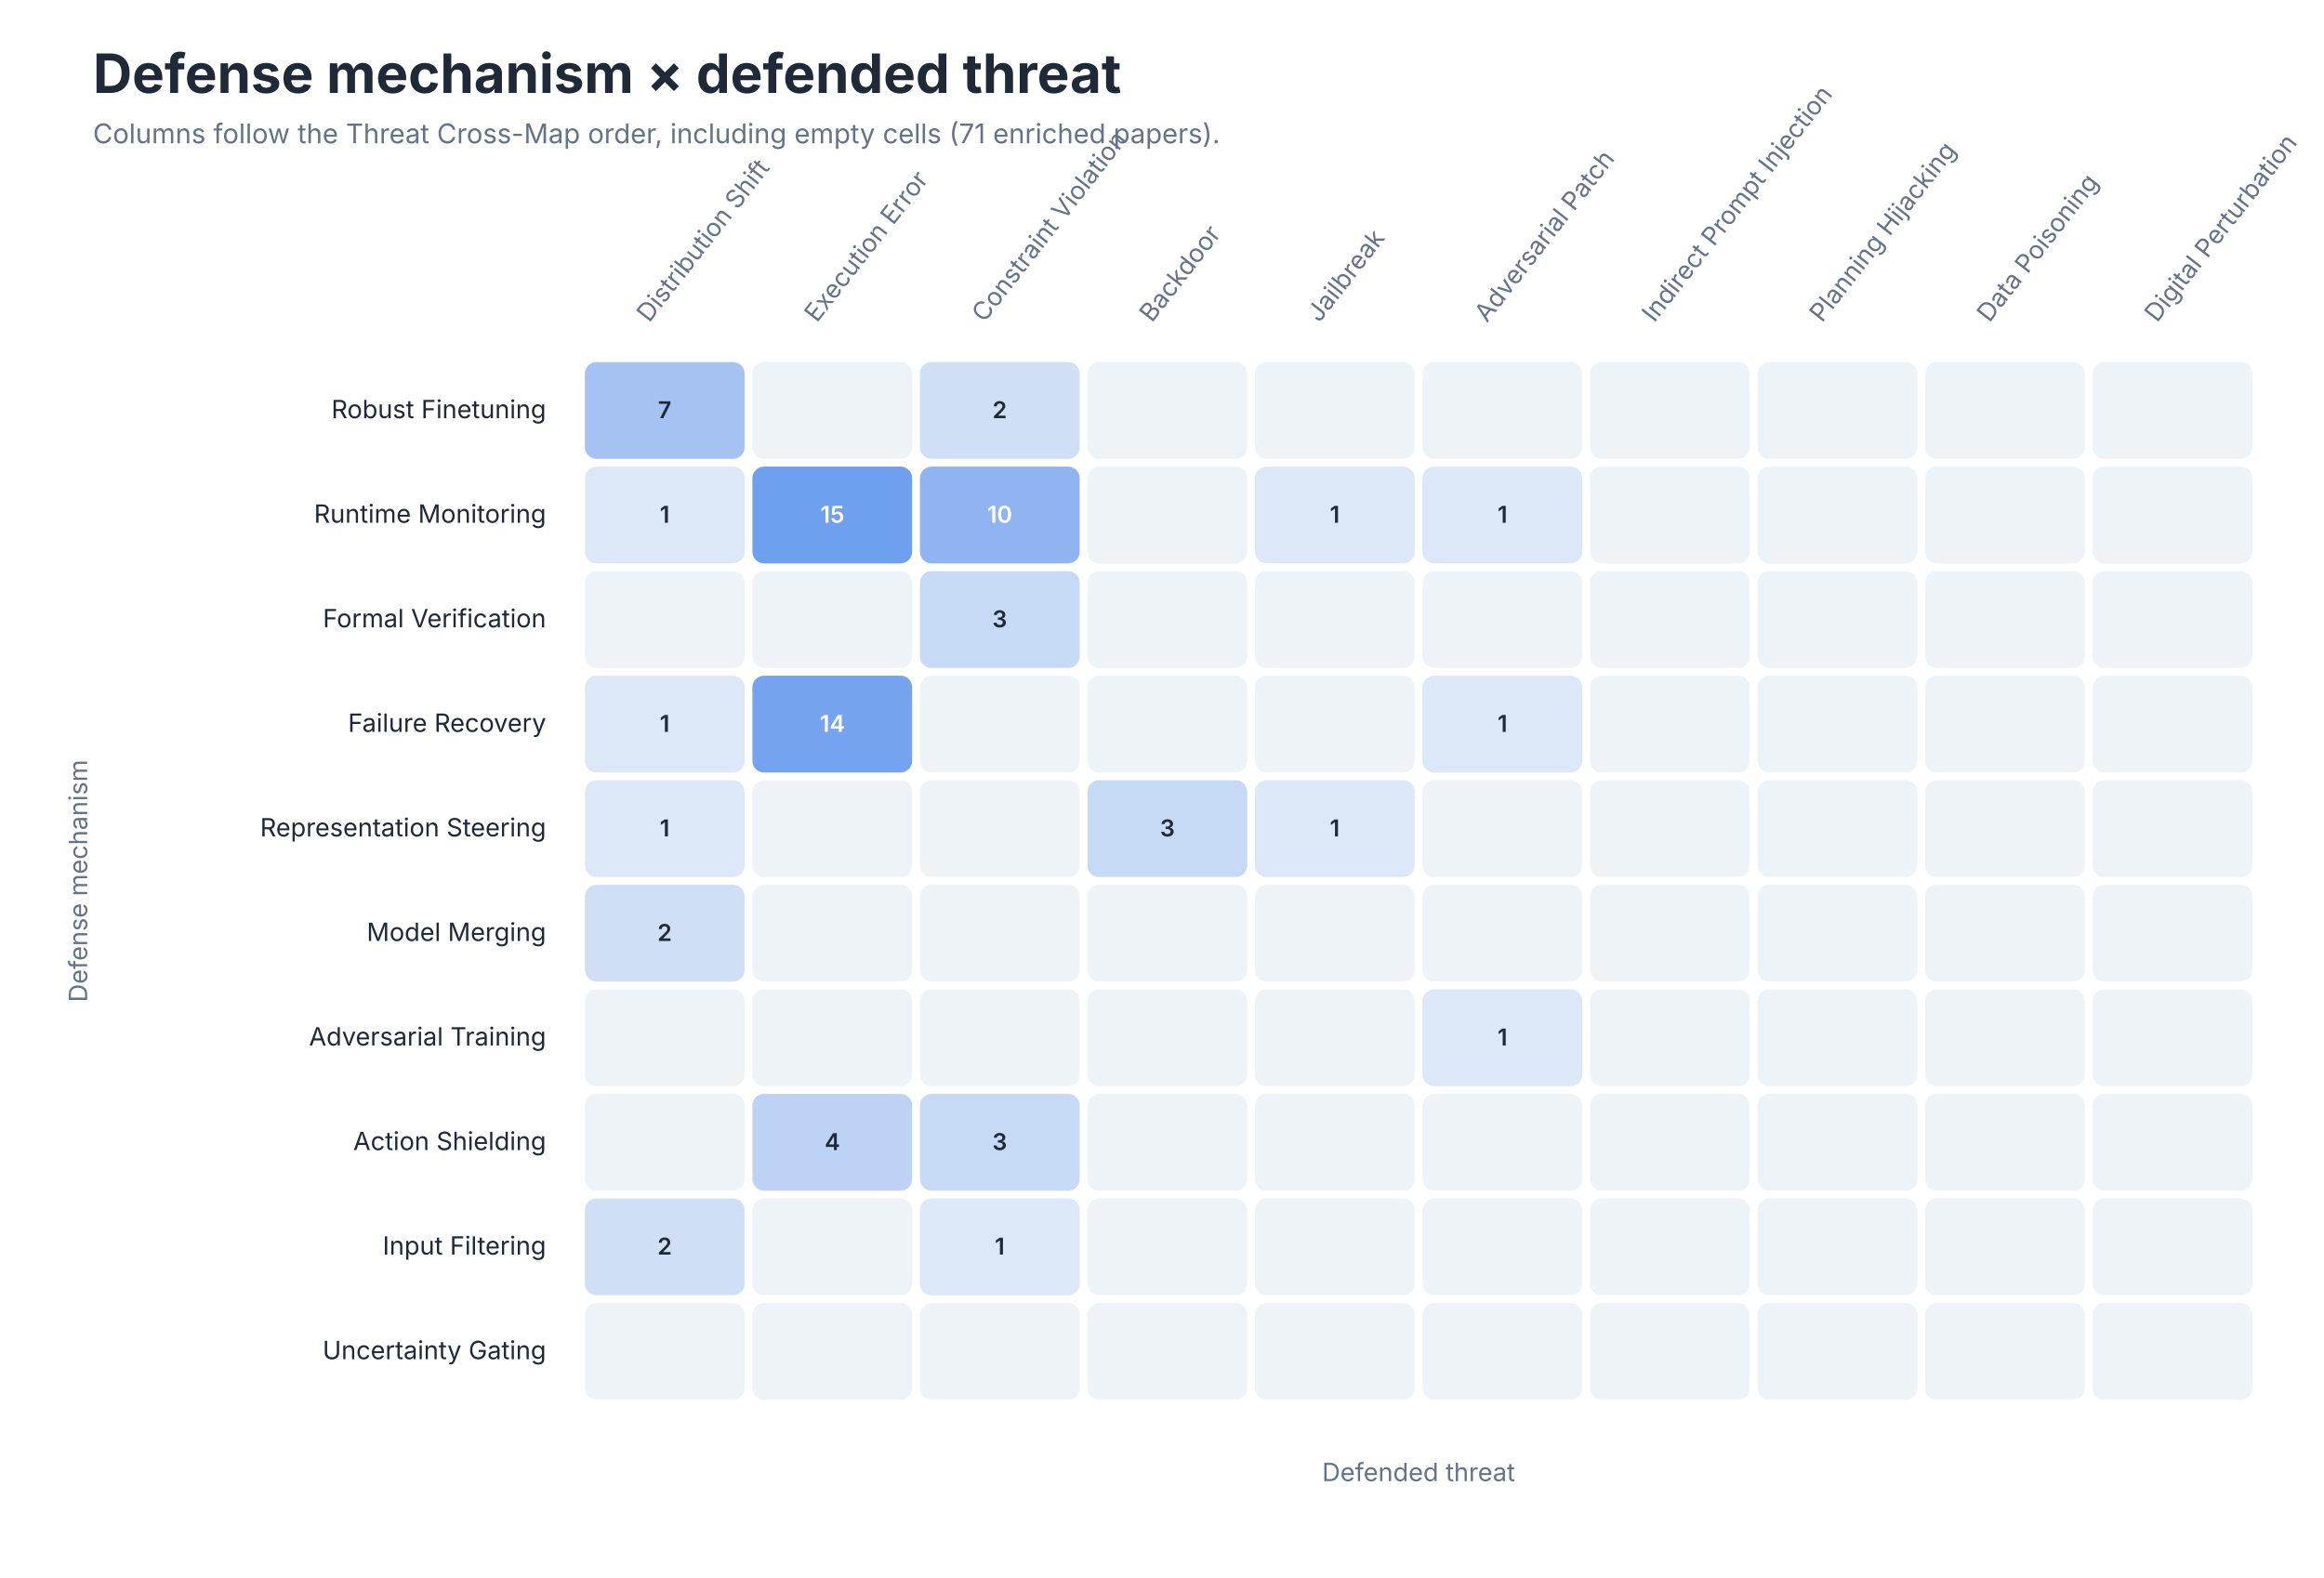
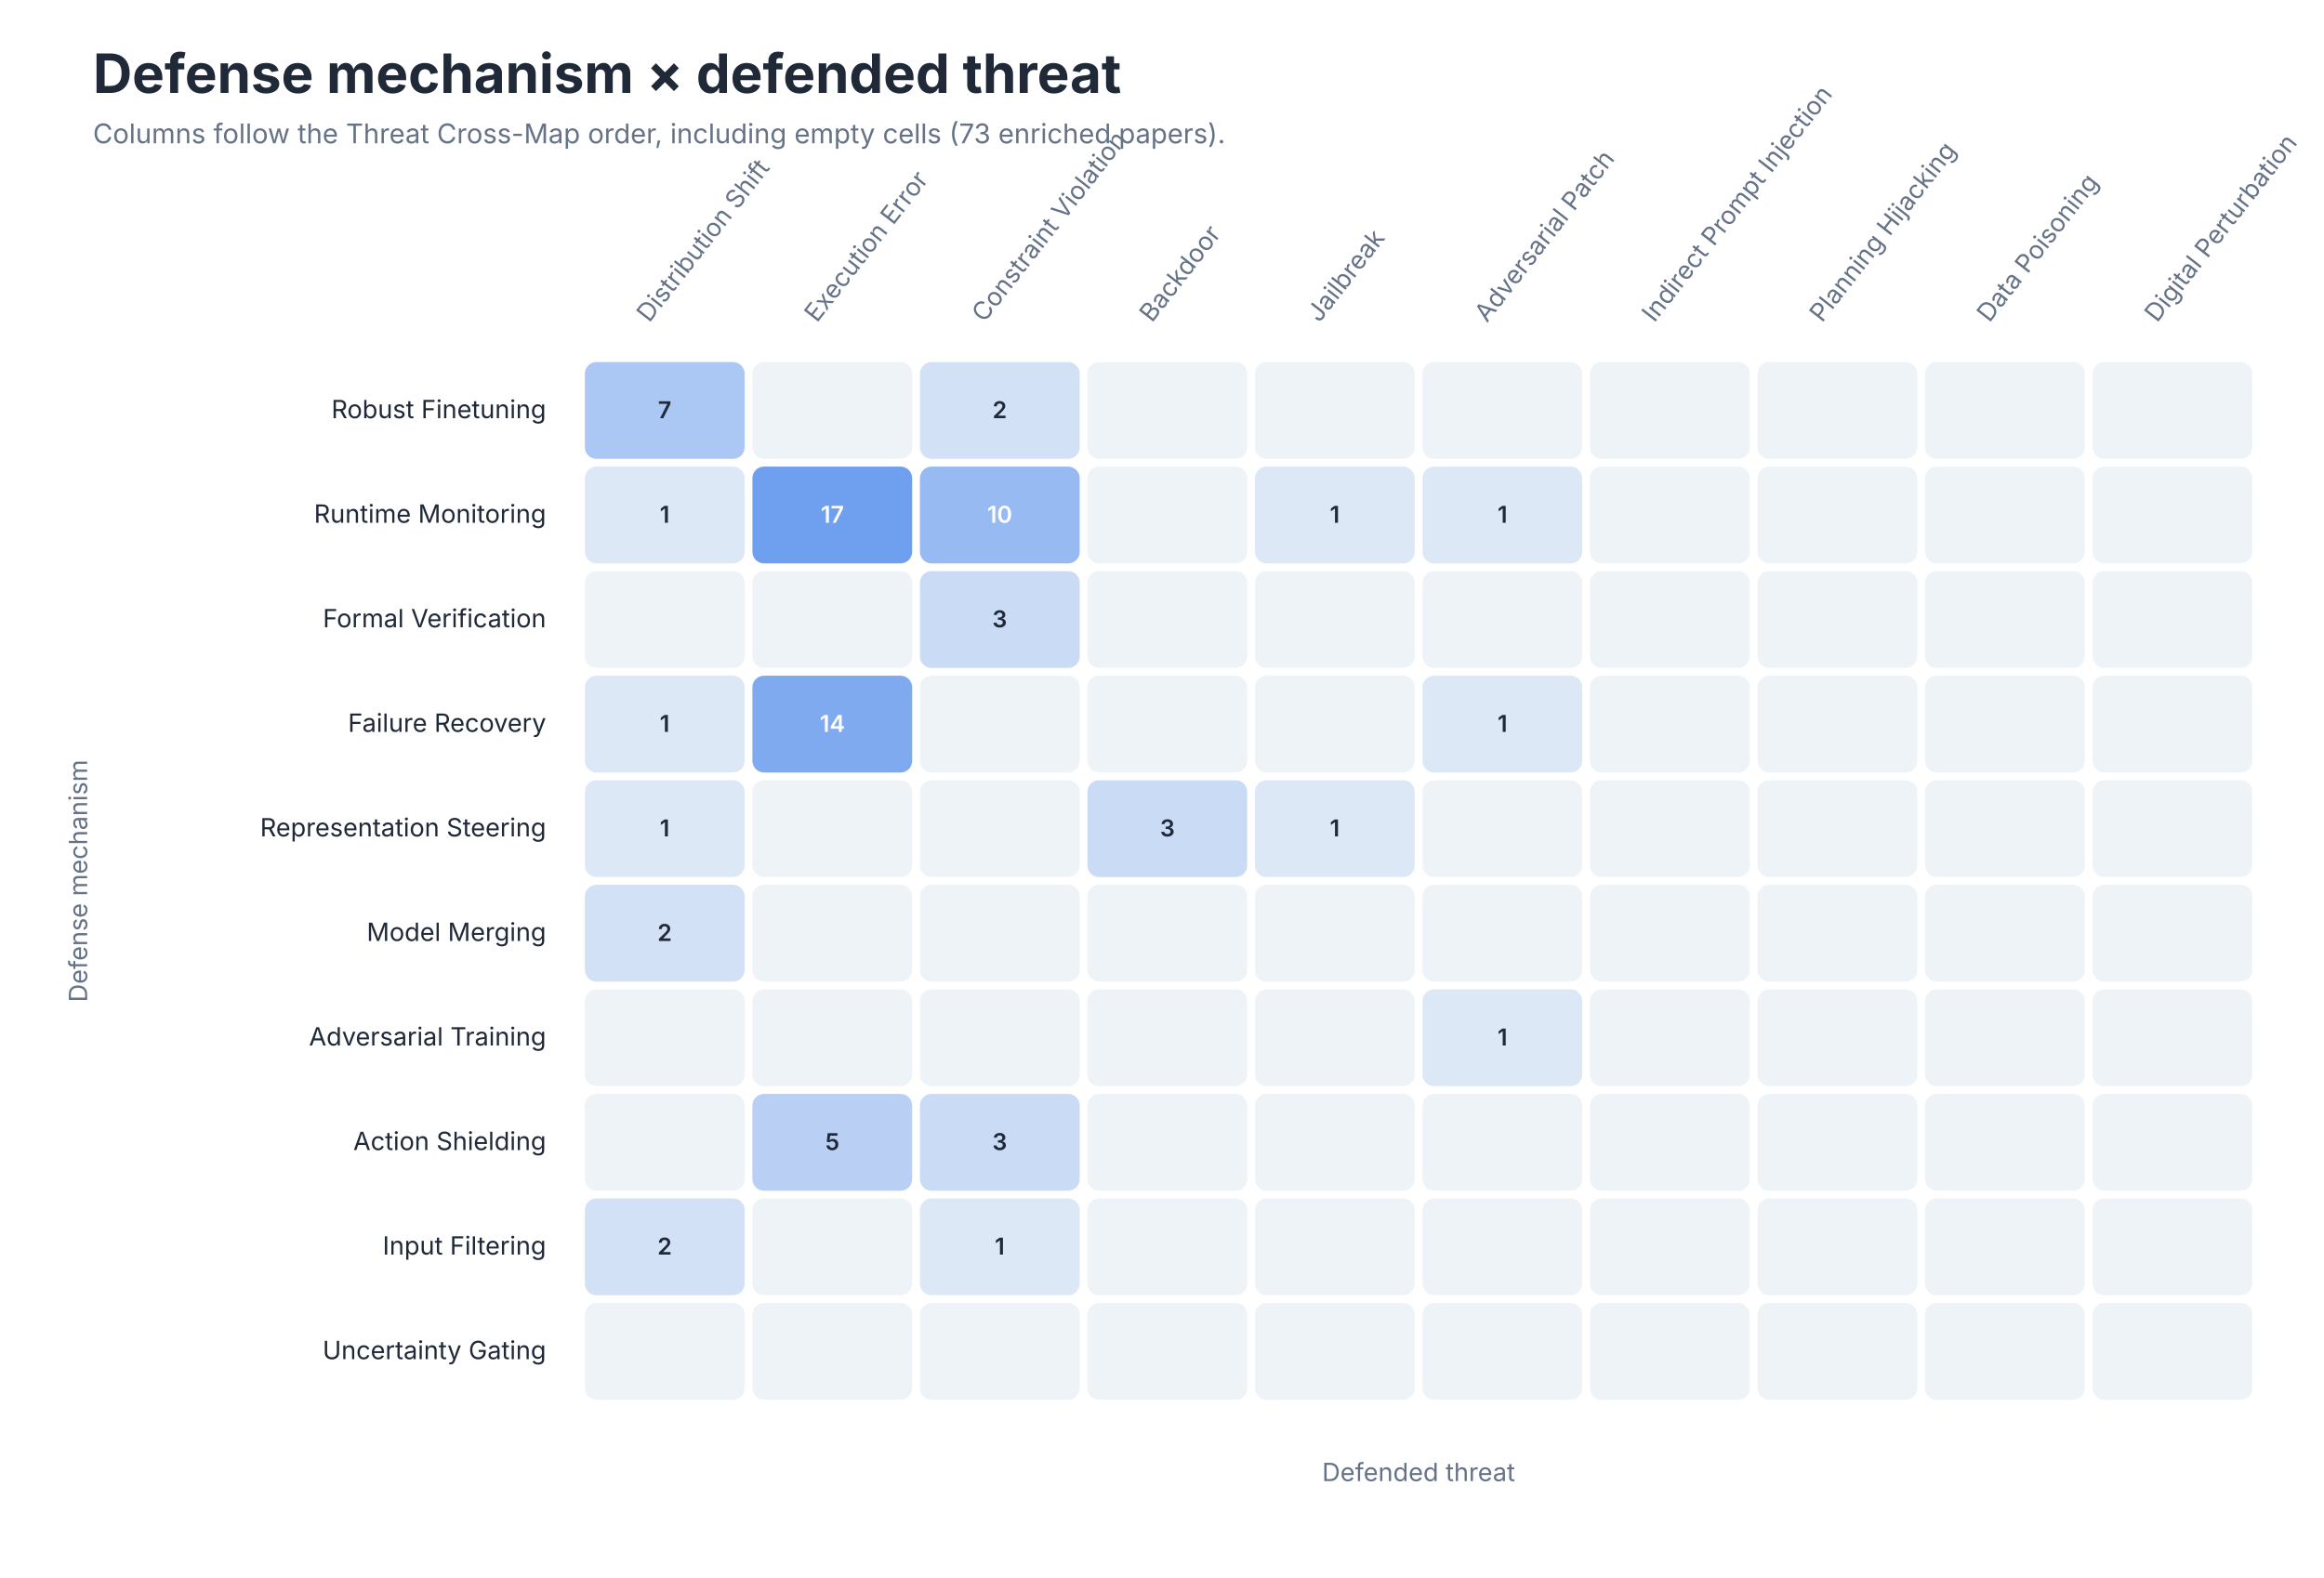
<svg xmlns="http://www.w3.org/2000/svg" role="img" aria-labelledby="title desc" viewBox="0 0 1200 815">
  <style>
text { font-family: -apple-system, BlinkMacSystemFont, 'Segoe UI', sans-serif; }
.title { font-size: 28px; font-weight: 650; fill: #202938; }
.subtitle { font-size: 14px; fill: #657287; }
.axis { font-size: 13px; fill: #657287; }
.label { font-size: 13px; fill: #202938; }
.small { font-size: 11px; fill: #657287; }
</style>
  <rect width="1200" height="815" fill="#FFFFFF" />
  <text class="title" x="48" y="48">Defense mechanism × defended threat</text>
-   <text class="subtitle" x="48" y="74">Columns follow the Threat Cross-Map order, including empty cells (71 enriched papers).</text>
+   <text class="subtitle" x="48" y="74">Columns follow the Threat Cross-Map order, including empty cells (73 enriched papers).</text>
  <text class="axis" text-anchor="start" transform="translate(335.2 167) rotate(-52)">Distribution Shift</text>
  <text class="axis" text-anchor="start" transform="translate(421.8 167) rotate(-52)">Execution Error</text>
  <text class="axis" text-anchor="start" transform="translate(508.2 167) rotate(-52)">Constraint Violation</text>
  <text class="axis" text-anchor="start" transform="translate(594.8 167) rotate(-52)">Backdoor</text>
  <text class="axis" text-anchor="start" transform="translate(681.2 167) rotate(-52)">Jailbreak</text>
  <text class="axis" text-anchor="start" transform="translate(767.8 167) rotate(-52)">Adversarial Patch</text>
  <text class="axis" text-anchor="start" transform="translate(854.2 167) rotate(-52)">Indirect Prompt Injection</text>
  <text class="axis" text-anchor="start" transform="translate(940.8 167) rotate(-52)">Planning Hijacking</text>
  <text class="axis" text-anchor="start" transform="translate(1027.2 167) rotate(-52)">Data Poisoning</text>
  <text class="axis" text-anchor="start" transform="translate(1113.8 167) rotate(-52)">Digital Perturbation</text>
  <text class="label" x="282" y="216.0" text-anchor="end">Robust Finetuning</text>
-   <rect x="302.0" y="187" width="82.5" height="50" rx="6" fill="#A5C2F3" />
+   <rect x="302.0" y="187" width="82.5" height="50" rx="6" fill="#ABC7F3" />
  <text x="343.2" y="216.0" text-anchor="middle" font-size="12" font-weight="600" fill="#202938">7</text>
  <rect x="388.5" y="187" width="82.5" height="50" rx="6" fill="#EEF3F8" />
  <text x="429.8" y="216.0" text-anchor="middle" font-size="12" font-weight="600" fill="#202938" />
-   <rect x="475.0" y="187" width="82.5" height="50" rx="6" fill="#D0DFF6" />
+   <rect x="475.0" y="187" width="82.5" height="50" rx="6" fill="#D3E1F6" />
  <text x="516.2" y="216.0" text-anchor="middle" font-size="12" font-weight="600" fill="#202938">2</text>
  <rect x="561.5" y="187" width="82.5" height="50" rx="6" fill="#EEF3F8" />
  <text x="602.8" y="216.0" text-anchor="middle" font-size="12" font-weight="600" fill="#202938" />
  <rect x="648.0" y="187" width="82.5" height="50" rx="6" fill="#EEF3F8" />
  <text x="689.2" y="216.0" text-anchor="middle" font-size="12" font-weight="600" fill="#202938" />
  <rect x="734.5" y="187" width="82.5" height="50" rx="6" fill="#EEF3F8" />
  <text x="775.8" y="216.0" text-anchor="middle" font-size="12" font-weight="600" fill="#202938" />
  <rect x="821.0" y="187" width="82.5" height="50" rx="6" fill="#EEF3F8" />
  <text x="862.2" y="216.0" text-anchor="middle" font-size="12" font-weight="600" fill="#202938" />
  <rect x="907.5" y="187" width="82.5" height="50" rx="6" fill="#EEF3F8" />
  <text x="948.8" y="216.0" text-anchor="middle" font-size="12" font-weight="600" fill="#202938" />
  <rect x="994.0" y="187" width="82.5" height="50" rx="6" fill="#EEF3F8" />
  <text x="1035.2" y="216.0" text-anchor="middle" font-size="12" font-weight="600" fill="#202938" />
  <rect x="1080.5" y="187" width="82.5" height="50" rx="6" fill="#EEF3F8" />
  <text x="1121.8" y="216.0" text-anchor="middle" font-size="12" font-weight="600" fill="#202938" />
  <text class="label" x="282" y="270.0" text-anchor="end">Runtime Monitoring</text>
-   <rect x="302.0" y="241" width="82.5" height="50" rx="6" fill="#DCE7F7" />
+   <rect x="302.0" y="241" width="82.5" height="50" rx="6" fill="#DDE8F7" />
  <text x="343.2" y="270.0" text-anchor="middle" font-size="12" font-weight="600" fill="#202938">1</text>
  <rect x="388.5" y="241" width="82.5" height="50" rx="6" fill="#6F9FEF" />
-   <text x="429.8" y="270.0" text-anchor="middle" font-size="12" font-weight="600" fill="#FFFFFF">15</text>
-   <rect x="475.0" y="241" width="82.5" height="50" rx="6" fill="#8FB4F1" />
+   <text x="429.8" y="270.0" text-anchor="middle" font-size="12" font-weight="600" fill="#FFFFFF">17</text>
+   <rect x="475.0" y="241" width="82.5" height="50" rx="6" fill="#97BAF2" />
  <text x="516.2" y="270.0" text-anchor="middle" font-size="12" font-weight="600" fill="#FFFFFF">10</text>
  <rect x="561.5" y="241" width="82.5" height="50" rx="6" fill="#EEF3F8" />
  <text x="602.8" y="270.0" text-anchor="middle" font-size="12" font-weight="600" fill="#202938" />
-   <rect x="648.0" y="241" width="82.5" height="50" rx="6" fill="#DCE7F7" />
+   <rect x="648.0" y="241" width="82.5" height="50" rx="6" fill="#DDE8F7" />
  <text x="689.2" y="270.0" text-anchor="middle" font-size="12" font-weight="600" fill="#202938">1</text>
-   <rect x="734.5" y="241" width="82.5" height="50" rx="6" fill="#DCE7F7" />
+   <rect x="734.5" y="241" width="82.5" height="50" rx="6" fill="#DDE8F7" />
  <text x="775.8" y="270.0" text-anchor="middle" font-size="12" font-weight="600" fill="#202938">1</text>
  <rect x="821.0" y="241" width="82.5" height="50" rx="6" fill="#EEF3F8" />
  <text x="862.2" y="270.0" text-anchor="middle" font-size="12" font-weight="600" fill="#202938" />
  <rect x="907.5" y="241" width="82.5" height="50" rx="6" fill="#EEF3F8" />
  <text x="948.8" y="270.0" text-anchor="middle" font-size="12" font-weight="600" fill="#202938" />
  <rect x="994.0" y="241" width="82.5" height="50" rx="6" fill="#EEF3F8" />
  <text x="1035.2" y="270.0" text-anchor="middle" font-size="12" font-weight="600" fill="#202938" />
  <rect x="1080.5" y="241" width="82.5" height="50" rx="6" fill="#EEF3F8" />
  <text x="1121.8" y="270.0" text-anchor="middle" font-size="12" font-weight="600" fill="#202938" />
  <text class="label" x="282" y="324.0" text-anchor="end">Formal Verification</text>
  <rect x="302.0" y="295" width="82.5" height="50" rx="6" fill="#EEF3F8" />
  <text x="343.2" y="324.0" text-anchor="middle" font-size="12" font-weight="600" fill="#202938" />
  <rect x="388.5" y="295" width="82.5" height="50" rx="6" fill="#EEF3F8" />
  <text x="429.8" y="324.0" text-anchor="middle" font-size="12" font-weight="600" fill="#202938" />
-   <rect x="475.0" y="295" width="82.5" height="50" rx="6" fill="#C6D9F5" />
+   <rect x="475.0" y="295" width="82.5" height="50" rx="6" fill="#CADBF5" />
  <text x="516.2" y="324.0" text-anchor="middle" font-size="12" font-weight="600" fill="#202938">3</text>
  <rect x="561.5" y="295" width="82.5" height="50" rx="6" fill="#EEF3F8" />
  <text x="602.8" y="324.0" text-anchor="middle" font-size="12" font-weight="600" fill="#202938" />
  <rect x="648.0" y="295" width="82.5" height="50" rx="6" fill="#EEF3F8" />
  <text x="689.2" y="324.0" text-anchor="middle" font-size="12" font-weight="600" fill="#202938" />
  <rect x="734.5" y="295" width="82.5" height="50" rx="6" fill="#EEF3F8" />
  <text x="775.8" y="324.0" text-anchor="middle" font-size="12" font-weight="600" fill="#202938" />
  <rect x="821.0" y="295" width="82.5" height="50" rx="6" fill="#EEF3F8" />
  <text x="862.2" y="324.0" text-anchor="middle" font-size="12" font-weight="600" fill="#202938" />
  <rect x="907.5" y="295" width="82.5" height="50" rx="6" fill="#EEF3F8" />
  <text x="948.8" y="324.0" text-anchor="middle" font-size="12" font-weight="600" fill="#202938" />
  <rect x="994.0" y="295" width="82.5" height="50" rx="6" fill="#EEF3F8" />
  <text x="1035.2" y="324.0" text-anchor="middle" font-size="12" font-weight="600" fill="#202938" />
  <rect x="1080.5" y="295" width="82.5" height="50" rx="6" fill="#EEF3F8" />
  <text x="1121.8" y="324.0" text-anchor="middle" font-size="12" font-weight="600" fill="#202938" />
  <text class="label" x="282" y="378.0" text-anchor="end">Failure Recovery</text>
-   <rect x="302.0" y="349" width="82.5" height="50" rx="6" fill="#DCE7F7" />
+   <rect x="302.0" y="349" width="82.5" height="50" rx="6" fill="#DDE8F7" />
  <text x="343.2" y="378.0" text-anchor="middle" font-size="12" font-weight="600" fill="#202938">1</text>
-   <rect x="388.5" y="349" width="82.5" height="50" rx="6" fill="#75A3EF" />
+   <rect x="388.5" y="349" width="82.5" height="50" rx="6" fill="#80AAF0" />
  <text x="429.8" y="378.0" text-anchor="middle" font-size="12" font-weight="600" fill="#FFFFFF">14</text>
  <rect x="475.0" y="349" width="82.5" height="50" rx="6" fill="#EEF3F8" />
  <text x="516.2" y="378.0" text-anchor="middle" font-size="12" font-weight="600" fill="#202938" />
  <rect x="561.5" y="349" width="82.5" height="50" rx="6" fill="#EEF3F8" />
  <text x="602.8" y="378.0" text-anchor="middle" font-size="12" font-weight="600" fill="#202938" />
  <rect x="648.0" y="349" width="82.5" height="50" rx="6" fill="#EEF3F8" />
  <text x="689.2" y="378.0" text-anchor="middle" font-size="12" font-weight="600" fill="#202938" />
-   <rect x="734.5" y="349" width="82.5" height="50" rx="6" fill="#DCE7F7" />
+   <rect x="734.5" y="349" width="82.5" height="50" rx="6" fill="#DDE8F7" />
  <text x="775.8" y="378.0" text-anchor="middle" font-size="12" font-weight="600" fill="#202938">1</text>
  <rect x="821.0" y="349" width="82.5" height="50" rx="6" fill="#EEF3F8" />
  <text x="862.2" y="378.0" text-anchor="middle" font-size="12" font-weight="600" fill="#202938" />
  <rect x="907.5" y="349" width="82.5" height="50" rx="6" fill="#EEF3F8" />
  <text x="948.8" y="378.0" text-anchor="middle" font-size="12" font-weight="600" fill="#202938" />
  <rect x="994.0" y="349" width="82.5" height="50" rx="6" fill="#EEF3F8" />
  <text x="1035.2" y="378.0" text-anchor="middle" font-size="12" font-weight="600" fill="#202938" />
  <rect x="1080.5" y="349" width="82.5" height="50" rx="6" fill="#EEF3F8" />
  <text x="1121.8" y="378.0" text-anchor="middle" font-size="12" font-weight="600" fill="#202938" />
  <text class="label" x="282" y="432.0" text-anchor="end">Representation Steering</text>
-   <rect x="302.0" y="403" width="82.5" height="50" rx="6" fill="#DCE7F7" />
+   <rect x="302.0" y="403" width="82.5" height="50" rx="6" fill="#DDE8F7" />
  <text x="343.2" y="432.0" text-anchor="middle" font-size="12" font-weight="600" fill="#202938">1</text>
  <rect x="388.5" y="403" width="82.5" height="50" rx="6" fill="#EEF3F8" />
  <text x="429.8" y="432.0" text-anchor="middle" font-size="12" font-weight="600" fill="#202938" />
  <rect x="475.0" y="403" width="82.5" height="50" rx="6" fill="#EEF3F8" />
  <text x="516.2" y="432.0" text-anchor="middle" font-size="12" font-weight="600" fill="#202938" />
-   <rect x="561.5" y="403" width="82.5" height="50" rx="6" fill="#C6D9F5" />
+   <rect x="561.5" y="403" width="82.5" height="50" rx="6" fill="#CADBF5" />
  <text x="602.8" y="432.0" text-anchor="middle" font-size="12" font-weight="600" fill="#202938">3</text>
-   <rect x="648.0" y="403" width="82.5" height="50" rx="6" fill="#DCE7F7" />
+   <rect x="648.0" y="403" width="82.5" height="50" rx="6" fill="#DDE8F7" />
  <text x="689.2" y="432.0" text-anchor="middle" font-size="12" font-weight="600" fill="#202938">1</text>
  <rect x="734.5" y="403" width="82.5" height="50" rx="6" fill="#EEF3F8" />
  <text x="775.8" y="432.0" text-anchor="middle" font-size="12" font-weight="600" fill="#202938" />
  <rect x="821.0" y="403" width="82.5" height="50" rx="6" fill="#EEF3F8" />
  <text x="862.2" y="432.0" text-anchor="middle" font-size="12" font-weight="600" fill="#202938" />
  <rect x="907.5" y="403" width="82.5" height="50" rx="6" fill="#EEF3F8" />
  <text x="948.8" y="432.0" text-anchor="middle" font-size="12" font-weight="600" fill="#202938" />
  <rect x="994.0" y="403" width="82.5" height="50" rx="6" fill="#EEF3F8" />
  <text x="1035.2" y="432.0" text-anchor="middle" font-size="12" font-weight="600" fill="#202938" />
  <rect x="1080.5" y="403" width="82.5" height="50" rx="6" fill="#EEF3F8" />
  <text x="1121.8" y="432.0" text-anchor="middle" font-size="12" font-weight="600" fill="#202938" />
  <text class="label" x="282" y="486.0" text-anchor="end">Model Merging</text>
-   <rect x="302.0" y="457" width="82.5" height="50" rx="6" fill="#D0DFF6" />
+   <rect x="302.0" y="457" width="82.5" height="50" rx="6" fill="#D3E1F6" />
  <text x="343.2" y="486.0" text-anchor="middle" font-size="12" font-weight="600" fill="#202938">2</text>
  <rect x="388.5" y="457" width="82.5" height="50" rx="6" fill="#EEF3F8" />
  <text x="429.8" y="486.0" text-anchor="middle" font-size="12" font-weight="600" fill="#202938" />
  <rect x="475.0" y="457" width="82.5" height="50" rx="6" fill="#EEF3F8" />
  <text x="516.2" y="486.0" text-anchor="middle" font-size="12" font-weight="600" fill="#202938" />
  <rect x="561.5" y="457" width="82.5" height="50" rx="6" fill="#EEF3F8" />
  <text x="602.8" y="486.0" text-anchor="middle" font-size="12" font-weight="600" fill="#202938" />
  <rect x="648.0" y="457" width="82.5" height="50" rx="6" fill="#EEF3F8" />
  <text x="689.2" y="486.0" text-anchor="middle" font-size="12" font-weight="600" fill="#202938" />
  <rect x="734.5" y="457" width="82.5" height="50" rx="6" fill="#EEF3F8" />
  <text x="775.8" y="486.0" text-anchor="middle" font-size="12" font-weight="600" fill="#202938" />
  <rect x="821.0" y="457" width="82.5" height="50" rx="6" fill="#EEF3F8" />
  <text x="862.2" y="486.0" text-anchor="middle" font-size="12" font-weight="600" fill="#202938" />
  <rect x="907.5" y="457" width="82.5" height="50" rx="6" fill="#EEF3F8" />
  <text x="948.8" y="486.0" text-anchor="middle" font-size="12" font-weight="600" fill="#202938" />
  <rect x="994.0" y="457" width="82.5" height="50" rx="6" fill="#EEF3F8" />
  <text x="1035.2" y="486.0" text-anchor="middle" font-size="12" font-weight="600" fill="#202938" />
  <rect x="1080.5" y="457" width="82.5" height="50" rx="6" fill="#EEF3F8" />
  <text x="1121.8" y="486.0" text-anchor="middle" font-size="12" font-weight="600" fill="#202938" />
  <text class="label" x="282" y="540.0" text-anchor="end">Adversarial Training</text>
  <rect x="302.0" y="511" width="82.5" height="50" rx="6" fill="#EEF3F8" />
  <text x="343.2" y="540.0" text-anchor="middle" font-size="12" font-weight="600" fill="#202938" />
  <rect x="388.5" y="511" width="82.5" height="50" rx="6" fill="#EEF3F8" />
  <text x="429.8" y="540.0" text-anchor="middle" font-size="12" font-weight="600" fill="#202938" />
  <rect x="475.0" y="511" width="82.5" height="50" rx="6" fill="#EEF3F8" />
  <text x="516.2" y="540.0" text-anchor="middle" font-size="12" font-weight="600" fill="#202938" />
  <rect x="561.5" y="511" width="82.5" height="50" rx="6" fill="#EEF3F8" />
  <text x="602.8" y="540.0" text-anchor="middle" font-size="12" font-weight="600" fill="#202938" />
  <rect x="648.0" y="511" width="82.5" height="50" rx="6" fill="#EEF3F8" />
  <text x="689.2" y="540.0" text-anchor="middle" font-size="12" font-weight="600" fill="#202938" />
-   <rect x="734.5" y="511" width="82.5" height="50" rx="6" fill="#DCE7F7" />
+   <rect x="734.5" y="511" width="82.5" height="50" rx="6" fill="#DDE8F7" />
  <text x="775.8" y="540.0" text-anchor="middle" font-size="12" font-weight="600" fill="#202938">1</text>
  <rect x="821.0" y="511" width="82.5" height="50" rx="6" fill="#EEF3F8" />
  <text x="862.2" y="540.0" text-anchor="middle" font-size="12" font-weight="600" fill="#202938" />
  <rect x="907.5" y="511" width="82.5" height="50" rx="6" fill="#EEF3F8" />
  <text x="948.8" y="540.0" text-anchor="middle" font-size="12" font-weight="600" fill="#202938" />
  <rect x="994.0" y="511" width="82.5" height="50" rx="6" fill="#EEF3F8" />
  <text x="1035.2" y="540.0" text-anchor="middle" font-size="12" font-weight="600" fill="#202938" />
  <rect x="1080.5" y="511" width="82.5" height="50" rx="6" fill="#EEF3F8" />
  <text x="1121.8" y="540.0" text-anchor="middle" font-size="12" font-weight="600" fill="#202938" />
  <text class="label" x="282" y="594.0" text-anchor="end">Action Shielding</text>
  <rect x="302.0" y="565" width="82.5" height="50" rx="6" fill="#EEF3F8" />
  <text x="343.2" y="594.0" text-anchor="middle" font-size="12" font-weight="600" fill="#202938" />
-   <rect x="388.5" y="565" width="82.5" height="50" rx="6" fill="#BDD3F5" />
-   <text x="429.8" y="594.0" text-anchor="middle" font-size="12" font-weight="600" fill="#202938">4</text>
-   <rect x="475.0" y="565" width="82.5" height="50" rx="6" fill="#C6D9F5" />
+   <rect x="388.5" y="565" width="82.5" height="50" rx="6" fill="#B9D0F4" />
+   <text x="429.8" y="594.0" text-anchor="middle" font-size="12" font-weight="600" fill="#202938">5</text>
+   <rect x="475.0" y="565" width="82.5" height="50" rx="6" fill="#CADBF5" />
  <text x="516.2" y="594.0" text-anchor="middle" font-size="12" font-weight="600" fill="#202938">3</text>
  <rect x="561.5" y="565" width="82.5" height="50" rx="6" fill="#EEF3F8" />
  <text x="602.8" y="594.0" text-anchor="middle" font-size="12" font-weight="600" fill="#202938" />
  <rect x="648.0" y="565" width="82.5" height="50" rx="6" fill="#EEF3F8" />
  <text x="689.2" y="594.0" text-anchor="middle" font-size="12" font-weight="600" fill="#202938" />
  <rect x="734.5" y="565" width="82.5" height="50" rx="6" fill="#EEF3F8" />
  <text x="775.8" y="594.0" text-anchor="middle" font-size="12" font-weight="600" fill="#202938" />
  <rect x="821.0" y="565" width="82.5" height="50" rx="6" fill="#EEF3F8" />
  <text x="862.2" y="594.0" text-anchor="middle" font-size="12" font-weight="600" fill="#202938" />
  <rect x="907.5" y="565" width="82.5" height="50" rx="6" fill="#EEF3F8" />
  <text x="948.8" y="594.0" text-anchor="middle" font-size="12" font-weight="600" fill="#202938" />
  <rect x="994.0" y="565" width="82.5" height="50" rx="6" fill="#EEF3F8" />
  <text x="1035.2" y="594.0" text-anchor="middle" font-size="12" font-weight="600" fill="#202938" />
  <rect x="1080.5" y="565" width="82.5" height="50" rx="6" fill="#EEF3F8" />
  <text x="1121.8" y="594.0" text-anchor="middle" font-size="12" font-weight="600" fill="#202938" />
  <text class="label" x="282" y="648.0" text-anchor="end">Input Filtering</text>
-   <rect x="302.0" y="619" width="82.5" height="50" rx="6" fill="#D0DFF6" />
+   <rect x="302.0" y="619" width="82.5" height="50" rx="6" fill="#D3E1F6" />
  <text x="343.2" y="648.0" text-anchor="middle" font-size="12" font-weight="600" fill="#202938">2</text>
  <rect x="388.5" y="619" width="82.5" height="50" rx="6" fill="#EEF3F8" />
  <text x="429.8" y="648.0" text-anchor="middle" font-size="12" font-weight="600" fill="#202938" />
-   <rect x="475.0" y="619" width="82.5" height="50" rx="6" fill="#DCE7F7" />
+   <rect x="475.0" y="619" width="82.5" height="50" rx="6" fill="#DDE8F7" />
  <text x="516.2" y="648.0" text-anchor="middle" font-size="12" font-weight="600" fill="#202938">1</text>
  <rect x="561.5" y="619" width="82.5" height="50" rx="6" fill="#EEF3F8" />
  <text x="602.8" y="648.0" text-anchor="middle" font-size="12" font-weight="600" fill="#202938" />
  <rect x="648.0" y="619" width="82.5" height="50" rx="6" fill="#EEF3F8" />
  <text x="689.2" y="648.0" text-anchor="middle" font-size="12" font-weight="600" fill="#202938" />
  <rect x="734.5" y="619" width="82.5" height="50" rx="6" fill="#EEF3F8" />
  <text x="775.8" y="648.0" text-anchor="middle" font-size="12" font-weight="600" fill="#202938" />
  <rect x="821.0" y="619" width="82.5" height="50" rx="6" fill="#EEF3F8" />
  <text x="862.2" y="648.0" text-anchor="middle" font-size="12" font-weight="600" fill="#202938" />
  <rect x="907.5" y="619" width="82.5" height="50" rx="6" fill="#EEF3F8" />
  <text x="948.8" y="648.0" text-anchor="middle" font-size="12" font-weight="600" fill="#202938" />
  <rect x="994.0" y="619" width="82.5" height="50" rx="6" fill="#EEF3F8" />
  <text x="1035.2" y="648.0" text-anchor="middle" font-size="12" font-weight="600" fill="#202938" />
  <rect x="1080.5" y="619" width="82.5" height="50" rx="6" fill="#EEF3F8" />
  <text x="1121.8" y="648.0" text-anchor="middle" font-size="12" font-weight="600" fill="#202938" />
  <text class="label" x="282" y="702.0" text-anchor="end">Uncertainty Gating</text>
  <rect x="302.0" y="673" width="82.5" height="50" rx="6" fill="#EEF3F8" />
  <text x="343.2" y="702.0" text-anchor="middle" font-size="12" font-weight="600" fill="#202938" />
  <rect x="388.5" y="673" width="82.5" height="50" rx="6" fill="#EEF3F8" />
  <text x="429.8" y="702.0" text-anchor="middle" font-size="12" font-weight="600" fill="#202938" />
  <rect x="475.0" y="673" width="82.5" height="50" rx="6" fill="#EEF3F8" />
  <text x="516.2" y="702.0" text-anchor="middle" font-size="12" font-weight="600" fill="#202938" />
  <rect x="561.5" y="673" width="82.5" height="50" rx="6" fill="#EEF3F8" />
  <text x="602.8" y="702.0" text-anchor="middle" font-size="12" font-weight="600" fill="#202938" />
  <rect x="648.0" y="673" width="82.5" height="50" rx="6" fill="#EEF3F8" />
  <text x="689.2" y="702.0" text-anchor="middle" font-size="12" font-weight="600" fill="#202938" />
  <rect x="734.5" y="673" width="82.5" height="50" rx="6" fill="#EEF3F8" />
  <text x="775.8" y="702.0" text-anchor="middle" font-size="12" font-weight="600" fill="#202938" />
  <rect x="821.0" y="673" width="82.5" height="50" rx="6" fill="#EEF3F8" />
  <text x="862.2" y="702.0" text-anchor="middle" font-size="12" font-weight="600" fill="#202938" />
  <rect x="907.5" y="673" width="82.5" height="50" rx="6" fill="#EEF3F8" />
  <text x="948.8" y="702.0" text-anchor="middle" font-size="12" font-weight="600" fill="#202938" />
  <rect x="994.0" y="673" width="82.5" height="50" rx="6" fill="#EEF3F8" />
  <text x="1035.2" y="702.0" text-anchor="middle" font-size="12" font-weight="600" fill="#202938" />
  <rect x="1080.5" y="673" width="82.5" height="50" rx="6" fill="#EEF3F8" />
  <text x="1121.8" y="702.0" text-anchor="middle" font-size="12" font-weight="600" fill="#202938" />
  <text class="axis" x="732.5" y="765" text-anchor="middle">Defended threat</text>
  <text class="axis" transform="translate(45 455.0) rotate(-90)" text-anchor="middle">Defense mechanism</text>
</svg>
